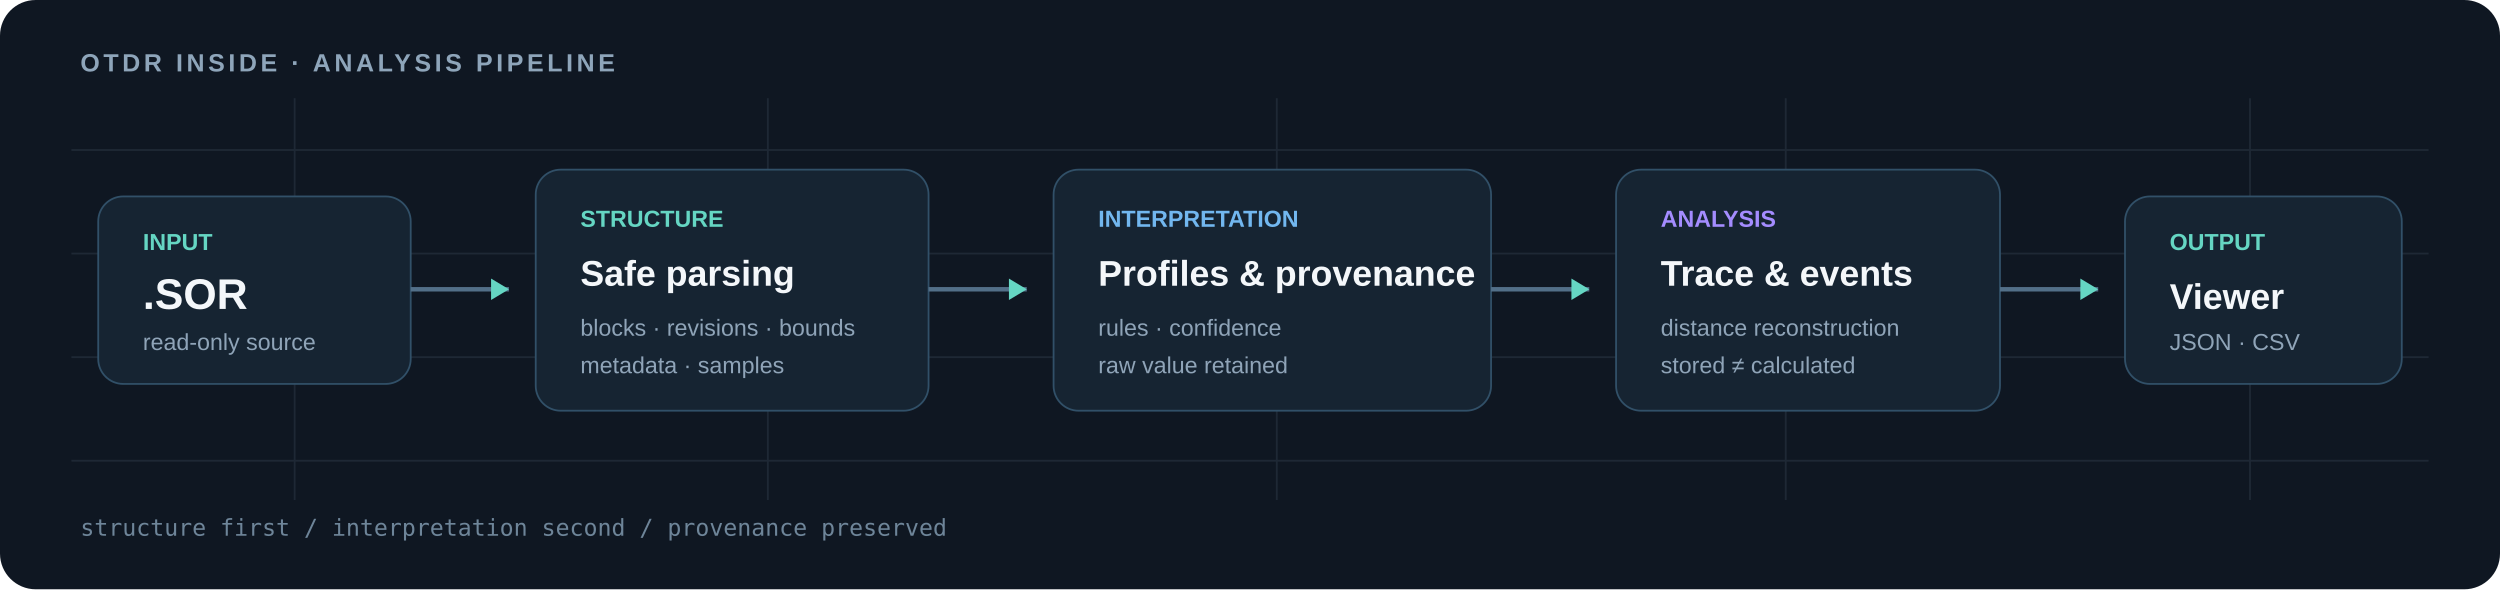
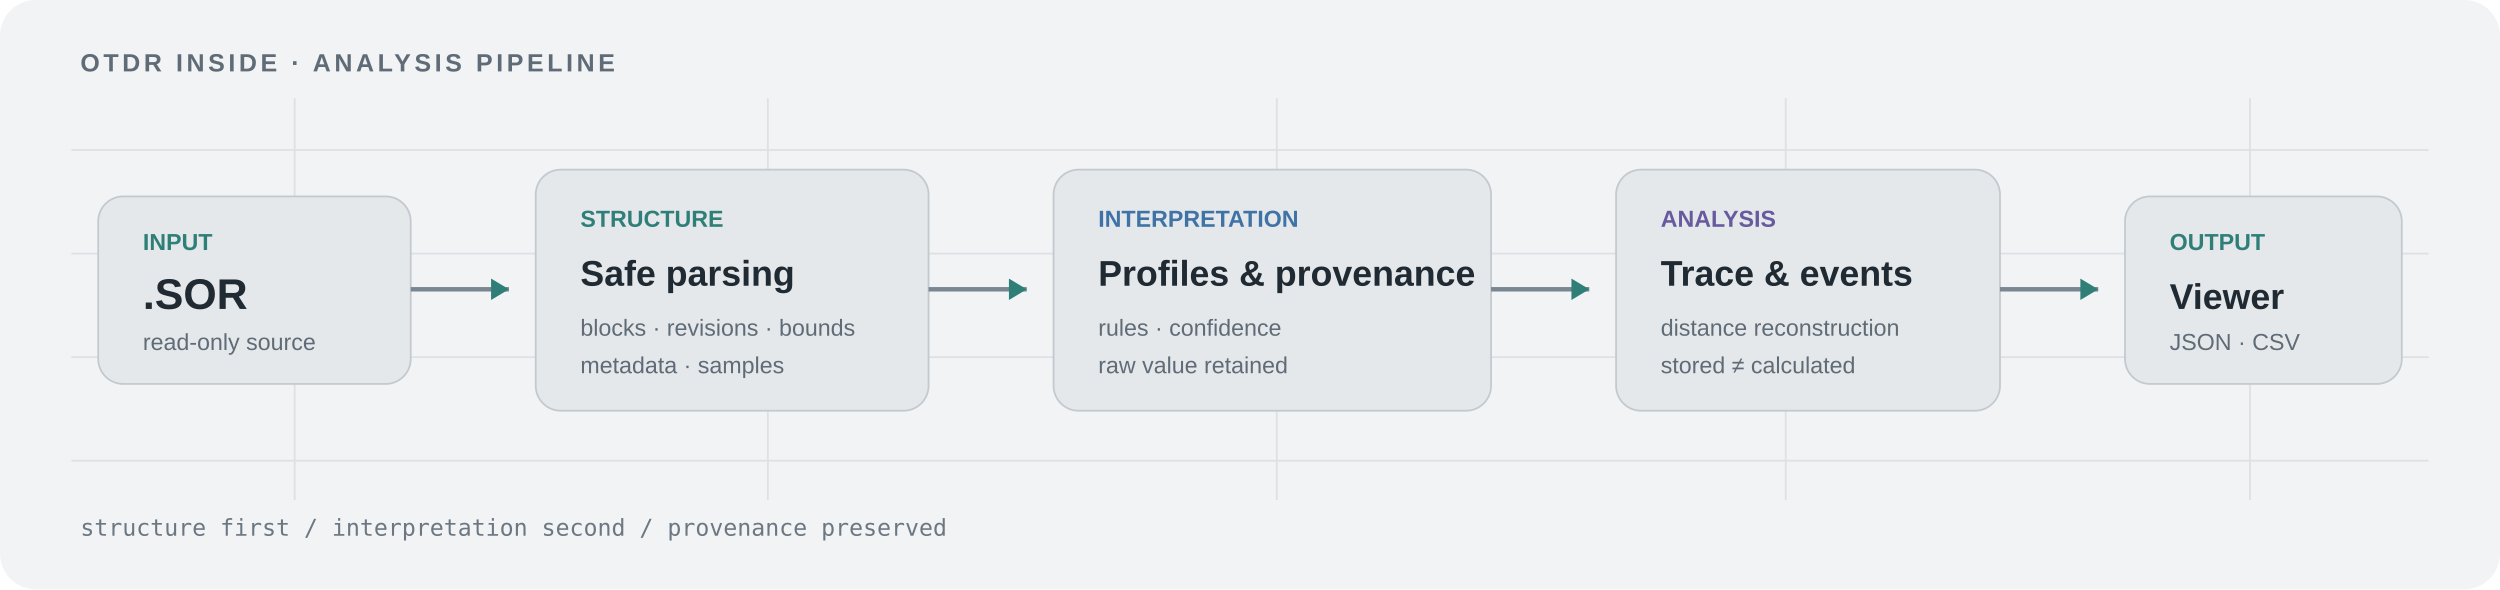
<svg xmlns="http://www.w3.org/2000/svg" width="1400" height="330" viewBox="0 0 1400 330">
-   <rect width="1400" height="330" rx="20" fill="#0f1722" />
-   <g opacity=".16" stroke="#6f879c">
+   <style>.bg{fill:#f1f3f5}.grid{stroke:#73808c}.card{fill:#e5e8eb;stroke:#c3c9cf}.title{fill:#202a33}.sub{fill:#5f6b76}.teal{fill:#2f7f78}.blue{fill:#3f73a6}.violet{fill:#675a9e}.arrow{stroke:#7a8793}.foot{fill:#6c7782}@media(prefers-color-scheme:dark){.bg{fill:#11161d}.grid{stroke:#708196}.card{fill:#232931;stroke:#434d57}.title{fill:#f0f3f5}.sub{fill:#a5b0ba}.teal{fill:#65d6c3}.blue{fill:#72b7ef}.violet{fill:#a48cff}.arrow{stroke:#53677a}.foot{fill:#8192a3}}</style>
+   <rect class="bg" width="1400" height="330" rx="20" />
+   <g opacity=".16" class="grid" stroke-width="1">
    <path d="M40 84H1360M40 142H1360M40 200H1360M40 258H1360" />
    <path d="M165 55V280M430 55V280M715 55V280M1000 55V280M1260 55V280" />
  </g>
  <g font-family="Segoe UI,Arial,sans-serif">
-     <text x="45" y="40" fill="#8ea5ba" font-size="14" font-weight="700" letter-spacing="2">OTDR INSIDE · ANALYSIS PIPELINE</text>
+     <text x="45" y="40" class="sub" font-size="14" font-weight="700" letter-spacing="2">OTDR INSIDE · ANALYSIS PIPELINE</text>
    <g>
-       <rect x="55" y="110" width="175" height="105" rx="14" fill="#162432" stroke="#315068" />
-       <text x="80" y="140" fill="#65d6c3" font-size="13" font-weight="700">INPUT</text>
-       <text x="80" y="173" fill="#f4f7fa" font-size="24" font-weight="700">.SOR</text>
-       <text x="80" y="196" fill="#8fa4b8" font-size="13">read-only source</text>
+       <rect class="card" x="55" y="110" width="175" height="105" rx="14" />
+       <text x="80" y="140" class="teal" font-size="13" font-weight="700">INPUT</text>
+       <text x="80" y="173" class="title" font-size="24" font-weight="700">.SOR</text>
+       <text x="80" y="196" class="sub" font-size="13">read-only source</text>
    </g>
    <g>
-       <rect x="300" y="95" width="220" height="135" rx="14" fill="#162432" stroke="#315068" />
-       <text x="325" y="127" fill="#65d6c3" font-size="13" font-weight="700">STRUCTURE</text>
-       <text x="325" y="160" fill="#f4f7fa" font-size="20" font-weight="700">Safe parsing</text>
-       <text x="325" y="188" fill="#8fa4b8" font-size="13">blocks · revisions · bounds</text>
-       <text x="325" y="209" fill="#8fa4b8" font-size="13">metadata · samples</text>
+       <rect class="card" x="300" y="95" width="220" height="135" rx="14" />
+       <text x="325" y="127" class="teal" font-size="13" font-weight="700">STRUCTURE</text>
+       <text x="325" y="160" class="title" font-size="20" font-weight="700">Safe parsing</text>
+       <text x="325" y="188" class="sub" font-size="13">blocks · revisions · bounds</text>
+       <text x="325" y="209" class="sub" font-size="13">metadata · samples</text>
    </g>
    <g>
-       <rect x="590" y="95" width="245" height="135" rx="14" fill="#162432" stroke="#315068" />
-       <text x="615" y="127" fill="#72b7ef" font-size="13" font-weight="700">INTERPRETATION</text>
-       <text x="615" y="160" fill="#f4f7fa" font-size="20" font-weight="700">Profiles &amp; provenance</text>
-       <text x="615" y="188" fill="#8fa4b8" font-size="13">rules · confidence</text>
-       <text x="615" y="209" fill="#8fa4b8" font-size="13">raw value retained</text>
+       <rect class="card" x="590" y="95" width="245" height="135" rx="14" />
+       <text x="615" y="127" class="blue" font-size="13" font-weight="700">INTERPRETATION</text>
+       <text x="615" y="160" class="title" font-size="20" font-weight="700">Profiles &amp; provenance</text>
+       <text x="615" y="188" class="sub" font-size="13">rules · confidence</text>
+       <text x="615" y="209" class="sub" font-size="13">raw value retained</text>
    </g>
    <g>
-       <rect x="905" y="95" width="215" height="135" rx="14" fill="#162432" stroke="#315068" />
-       <text x="930" y="127" fill="#a48cff" font-size="13" font-weight="700">ANALYSIS</text>
-       <text x="930" y="160" fill="#f4f7fa" font-size="20" font-weight="700">Trace &amp; events</text>
-       <text x="930" y="188" fill="#8fa4b8" font-size="13">distance reconstruction</text>
-       <text x="930" y="209" fill="#8fa4b8" font-size="13">stored ≠ calculated</text>
+       <rect class="card" x="905" y="95" width="215" height="135" rx="14" />
+       <text x="930" y="127" class="violet" font-size="13" font-weight="700">ANALYSIS</text>
+       <text x="930" y="160" class="title" font-size="20" font-weight="700">Trace &amp; events</text>
+       <text x="930" y="188" class="sub" font-size="13">distance reconstruction</text>
+       <text x="930" y="209" class="sub" font-size="13">stored ≠ calculated</text>
    </g>
    <g>
-       <rect x="1190" y="110" width="155" height="105" rx="14" fill="#162432" stroke="#315068" />
-       <text x="1215" y="140" fill="#65d6c3" font-size="13" font-weight="700">OUTPUT</text>
-       <text x="1215" y="173" fill="#f4f7fa" font-size="20" font-weight="700">Viewer</text>
-       <text x="1215" y="196" fill="#8fa4b8" font-size="13">JSON · CSV</text>
+       <rect class="card" x="1190" y="110" width="155" height="105" rx="14" />
+       <text x="1215" y="140" class="teal" font-size="13" font-weight="700">OUTPUT</text>
+       <text x="1215" y="173" class="title" font-size="20" font-weight="700">Viewer</text>
+       <text x="1215" y="196" class="sub" font-size="13">JSON · CSV</text>
    </g>
  </g>
-   <g stroke="#526f88" stroke-width="2.5" fill="#65d6c3">
-     <path d="M230 162H285" />
-     <path d="M520 162H575" />
-     <path d="M835 162H890" />
-     <path d="M1120 162H1175" />
-     <path d="M285 162l-10-6v12zM575 162l-10-6v12zM890 162l-10-6v12zM1175 162l-10-6v12z" stroke="none" />
+   <g class="arrow" stroke-width="2.5">
+     <path d="M230 162H285M520 162H575M835 162H890M1120 162H1175" />
  </g>
-   <text x="45" y="300" fill="#6e8599" font-family="Consolas,monospace" font-size="13">structure first / interpretation second / provenance preserved</text>
+   <g class="teal">
+     <path d="M285 162l-10-6v12zM575 162l-10-6v12zM890 162l-10-6v12zM1175 162l-10-6v12z" />
+   </g>
+   <text x="45" y="300" class="foot" font-family="Consolas,monospace" font-size="13">structure first / interpretation second / provenance preserved</text>
</svg>
